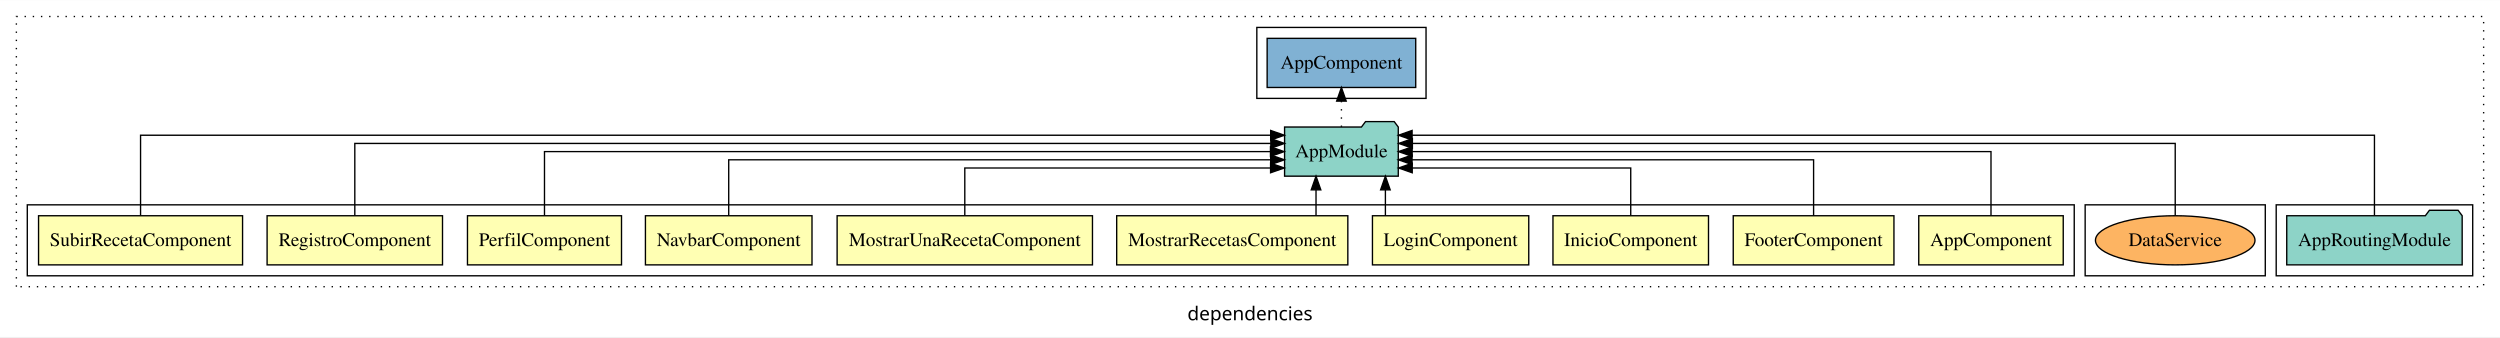
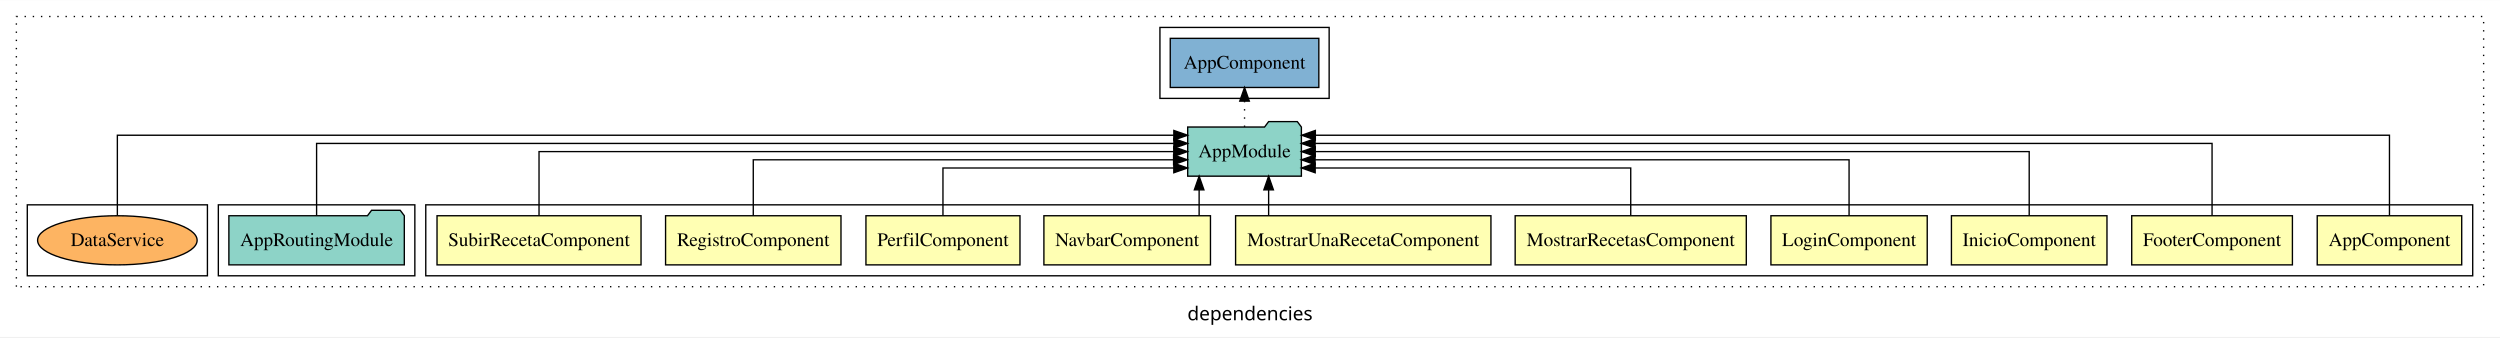
<svg xmlns="http://www.w3.org/2000/svg" width="1832pt" height="247pt" viewBox="0.00 0.00 1832.00 246.80">
  <g id="graph0" class="graph" transform="scale(1 1) rotate(0) translate(4 242.8)">
    <polygon fill="white" stroke="transparent" points="-4,4 -4,-242.8 1828,-242.8 1828,4 -4,4" />
    <text text-anchor="middle" x="912" y="-8.2" font-family="sans-serif" font-size="14.00">dependencies</text>
    <g id="clust1" class="cluster">
      <polygon fill="none" stroke="black" stroke-dasharray="1,5" points="8,-32.8 8,-230.8 1816,-230.8 1816,-32.8 8,-32.8" />
    </g>
+     <g id="clust2" class="cluster">
+       <polygon fill="none" stroke="black" points="308,-40.8 308,-92.8 1808,-92.8 1808,-40.8 308,-40.8" />
+     </g>
    <g id="clust13" class="cluster">
-       <polygon fill="none" stroke="black" points="1664,-40.8 1664,-92.8 1808,-92.8 1808,-40.8 1664,-40.8" />
+       <polygon fill="none" stroke="black" points="156,-40.8 156,-92.8 300,-92.8 300,-40.8 156,-40.8" />
+     </g>
+     <g id="clust15" class="cluster">
+       <polygon fill="none" stroke="black" points="846,-170.8 846,-222.8 970,-222.8 970,-170.8 846,-170.8" />
    </g>
    <g id="clust16" class="cluster">
-       <polygon fill="none" stroke="black" points="1524,-40.8 1524,-92.8 1656,-92.8 1656,-40.8 1524,-40.8" />
-     </g>
-     <g id="clust2" class="cluster">
-       <polygon fill="none" stroke="black" points="16,-40.8 16,-92.8 1516,-92.8 1516,-40.8 16,-40.8" />
-     </g>
-     <g id="clust15" class="cluster">
-       <polygon fill="none" stroke="black" points="917,-170.8 917,-222.8 1041,-222.8 1041,-170.8 917,-170.8" />
+       <polygon fill="none" stroke="black" points="16,-40.8 16,-92.8 148,-92.8 148,-40.8 16,-40.8" />
    </g>
    <g id="node1" class="node">
-       <polygon fill="#ffffb3" stroke="black" points="1507.94,-84.8 1402.06,-84.8 1402.06,-48.8 1507.94,-48.8 1507.94,-84.8" />
-       <text text-anchor="middle" x="1455" y="-62.6" font-family="Times,serif" font-size="14.00">AppComponent</text>
+       <polygon fill="#ffffb3" stroke="black" points="1799.94,-84.8 1694.06,-84.8 1694.06,-48.8 1799.94,-48.8 1799.94,-84.8" />
+       <text text-anchor="middle" x="1747" y="-62.6" font-family="Times,serif" font-size="14.00">AppComponent</text>
    </g>
    <g id="node11" class="node">
-       <polygon fill="#8dd3c7" stroke="black" points="1020.66,-149.8 1017.66,-153.8 996.66,-153.8 993.66,-149.8 937.34,-149.8 937.34,-113.8 1020.66,-113.8 1020.66,-149.8" />
-       <text text-anchor="middle" x="979" y="-127.6" font-family="Times,serif" font-size="14.00">AppModule</text>
+       <polygon fill="#8dd3c7" stroke="black" points="949.66,-149.8 946.66,-153.8 925.66,-153.8 922.66,-149.8 866.34,-149.8 866.34,-113.8 949.66,-113.8 949.66,-149.8" />
+       <text text-anchor="middle" x="908" y="-127.6" font-family="Times,serif" font-size="14.00">AppModule</text>
    </g>
    <g id="edge1" class="edge">
-       <path fill="none" stroke="black" d="M1455,-84.91C1455,-104.14 1455,-131.8 1455,-131.8 1455,-131.8 1030.82,-131.8 1030.82,-131.8" />
-       <polygon fill="black" stroke="black" points="1030.82,-128.3 1020.82,-131.8 1030.82,-135.3 1030.82,-128.3" />
+       <path fill="none" stroke="black" d="M1747,-85.05C1747,-107.82 1747,-143.8 1747,-143.8 1747,-143.8 959.89,-143.8 959.89,-143.8" />
+       <polygon fill="black" stroke="black" points="959.89,-140.3 949.89,-143.8 959.89,-147.3 959.89,-140.3" />
    </g>
    <g id="node2" class="node">
-       <polygon fill="#ffffb3" stroke="black" points="1383.88,-84.8 1266.12,-84.8 1266.12,-48.8 1383.88,-48.8 1383.88,-84.8" />
-       <text text-anchor="middle" x="1325" y="-62.6" font-family="Times,serif" font-size="14.00">FooterComponent</text>
+       <polygon fill="#ffffb3" stroke="black" points="1675.88,-84.8 1558.12,-84.8 1558.12,-48.8 1675.88,-48.8 1675.88,-84.8" />
+       <text text-anchor="middle" x="1617" y="-62.6" font-family="Times,serif" font-size="14.00">FooterComponent</text>
    </g>
    <g id="edge2" class="edge">
-       <path fill="none" stroke="black" d="M1325,-84.82C1325,-102.17 1325,-125.8 1325,-125.8 1325,-125.8 1030.74,-125.8 1030.74,-125.8" />
-       <polygon fill="black" stroke="black" points="1030.74,-122.3 1020.74,-125.8 1030.74,-129.3 1030.74,-122.3" />
+       <path fill="none" stroke="black" d="M1617,-85.08C1617,-106.12 1617,-137.8 1617,-137.8 1617,-137.8 959.7,-137.8 959.7,-137.8" />
+       <polygon fill="black" stroke="black" points="959.7,-134.3 949.7,-137.8 959.7,-141.3 959.7,-134.3" />
    </g>
    <g id="node3" class="node">
-       <polygon fill="#ffffb3" stroke="black" points="1247.99,-84.8 1134.01,-84.8 1134.01,-48.8 1247.99,-48.8 1247.99,-84.8" />
-       <text text-anchor="middle" x="1191" y="-62.6" font-family="Times,serif" font-size="14.00">InicioComponent</text>
+       <polygon fill="#ffffb3" stroke="black" points="1539.99,-84.8 1426.01,-84.8 1426.01,-48.8 1539.99,-48.8 1539.99,-84.8" />
+       <text text-anchor="middle" x="1483" y="-62.6" font-family="Times,serif" font-size="14.00">InicioComponent</text>
    </g>
    <g id="edge3" class="edge">
-       <path fill="none" stroke="black" d="M1191,-85.04C1191,-100.37 1191,-119.8 1191,-119.8 1191,-119.8 1030.88,-119.8 1030.88,-119.8" />
-       <polygon fill="black" stroke="black" points="1030.88,-116.3 1020.88,-119.8 1030.88,-123.3 1030.88,-116.3" />
+       <path fill="none" stroke="black" d="M1483,-84.91C1483,-104.14 1483,-131.8 1483,-131.8 1483,-131.8 959.82,-131.8 959.82,-131.8" />
+       <polygon fill="black" stroke="black" points="959.82,-128.3 949.82,-131.8 959.82,-135.3 959.82,-128.3" />
    </g>
    <g id="node4" class="node">
-       <polygon fill="#ffffb3" stroke="black" points="1116.27,-84.8 1001.73,-84.8 1001.73,-48.8 1116.27,-48.8 1116.27,-84.8" />
-       <text text-anchor="middle" x="1059" y="-62.6" font-family="Times,serif" font-size="14.00">LoginComponent</text>
+       <polygon fill="#ffffb3" stroke="black" points="1408.27,-84.8 1293.73,-84.8 1293.73,-48.8 1408.27,-48.8 1408.27,-84.8" />
+       <text text-anchor="middle" x="1351" y="-62.6" font-family="Times,serif" font-size="14.00">LoginComponent</text>
    </g>
    <g id="edge4" class="edge">
-       <path fill="none" stroke="black" d="M1011.22,-84.91C1011.22,-84.91 1011.22,-103.79 1011.22,-103.79" />
-       <polygon fill="black" stroke="black" points="1007.72,-103.79 1011.22,-113.79 1014.72,-103.79 1007.72,-103.79" />
+       <path fill="none" stroke="black" d="M1351,-84.82C1351,-102.17 1351,-125.8 1351,-125.8 1351,-125.8 959.68,-125.8 959.68,-125.8" />
+       <polygon fill="black" stroke="black" points="959.68,-122.3 949.68,-125.8 959.68,-129.3 959.68,-122.3" />
    </g>
    <g id="node5" class="node">
-       <polygon fill="#ffffb3" stroke="black" points="983.69,-84.8 814.31,-84.8 814.31,-48.8 983.69,-48.8 983.69,-84.8" />
-       <text text-anchor="middle" x="899" y="-62.6" font-family="Times,serif" font-size="14.00">MostrarRecetasComponent</text>
+       <polygon fill="#ffffb3" stroke="black" points="1275.69,-84.8 1106.31,-84.8 1106.31,-48.8 1275.69,-48.8 1275.69,-84.8" />
+       <text text-anchor="middle" x="1191" y="-62.6" font-family="Times,serif" font-size="14.00">MostrarRecetasComponent</text>
    </g>
    <g id="edge5" class="edge">
-       <path fill="none" stroke="black" d="M960.38,-84.91C960.38,-84.91 960.38,-103.79 960.38,-103.79" />
-       <polygon fill="black" stroke="black" points="956.88,-103.79 960.38,-113.79 963.88,-103.79 956.88,-103.79" />
+       <path fill="none" stroke="black" d="M1191,-85.04C1191,-100.37 1191,-119.8 1191,-119.8 1191,-119.8 959.76,-119.8 959.76,-119.8" />
+       <polygon fill="black" stroke="black" points="959.76,-116.3 949.76,-119.8 959.76,-123.3 959.76,-116.3" />
    </g>
    <g id="node6" class="node">
-       <polygon fill="#ffffb3" stroke="black" points="796.56,-84.8 609.44,-84.8 609.44,-48.8 796.56,-48.8 796.56,-84.8" />
-       <text text-anchor="middle" x="703" y="-62.6" font-family="Times,serif" font-size="14.00">MostrarUnaRecetaComponent</text>
+       <polygon fill="#ffffb3" stroke="black" points="1088.56,-84.8 901.44,-84.8 901.44,-48.8 1088.56,-48.8 1088.56,-84.8" />
+       <text text-anchor="middle" x="995" y="-62.6" font-family="Times,serif" font-size="14.00">MostrarUnaRecetaComponent</text>
    </g>
    <g id="edge6" class="edge">
-       <path fill="none" stroke="black" d="M703,-85.04C703,-100.37 703,-119.8 703,-119.8 703,-119.8 927.08,-119.8 927.08,-119.8" />
-       <polygon fill="black" stroke="black" points="927.08,-123.3 937.08,-119.8 927.08,-116.3 927.08,-123.3" />
+       <path fill="none" stroke="black" d="M925.65,-84.91C925.65,-84.91 925.65,-103.79 925.65,-103.79" />
+       <polygon fill="black" stroke="black" points="922.15,-103.79 925.65,-113.79 929.15,-103.79 922.15,-103.79" />
    </g>
    <g id="node7" class="node">
-       <polygon fill="#ffffb3" stroke="black" points="591.03,-84.8 468.97,-84.8 468.97,-48.8 591.03,-48.8 591.03,-84.8" />
-       <text text-anchor="middle" x="530" y="-62.6" font-family="Times,serif" font-size="14.00">NavbarComponent</text>
+       <polygon fill="#ffffb3" stroke="black" points="883.03,-84.8 760.97,-84.8 760.97,-48.8 883.03,-48.8 883.03,-84.8" />
+       <text text-anchor="middle" x="822" y="-62.6" font-family="Times,serif" font-size="14.00">NavbarComponent</text>
    </g>
    <g id="edge7" class="edge">
-       <path fill="none" stroke="black" d="M530,-84.82C530,-102.17 530,-125.8 530,-125.8 530,-125.8 927.16,-125.8 927.16,-125.8" />
-       <polygon fill="black" stroke="black" points="927.16,-129.3 937.16,-125.8 927.16,-122.3 927.16,-129.3" />
+       <path fill="none" stroke="black" d="M874.72,-84.91C874.72,-84.91 874.72,-103.79 874.72,-103.79" />
+       <polygon fill="black" stroke="black" points="871.22,-103.79 874.72,-113.79 878.22,-103.79 871.22,-103.79" />
    </g>
    <g id="node8" class="node">
-       <polygon fill="#ffffb3" stroke="black" points="451.44,-84.8 338.56,-84.8 338.56,-48.8 451.44,-48.8 451.44,-84.8" />
-       <text text-anchor="middle" x="395" y="-62.6" font-family="Times,serif" font-size="14.00">PerfilComponent</text>
+       <polygon fill="#ffffb3" stroke="black" points="743.44,-84.8 630.56,-84.8 630.56,-48.8 743.44,-48.8 743.44,-84.8" />
+       <text text-anchor="middle" x="687" y="-62.6" font-family="Times,serif" font-size="14.00">PerfilComponent</text>
    </g>
    <g id="edge8" class="edge">
-       <path fill="none" stroke="black" d="M395,-84.91C395,-104.14 395,-131.8 395,-131.8 395,-131.8 927,-131.8 927,-131.8" />
-       <polygon fill="black" stroke="black" points="927,-135.3 937,-131.8 927,-128.3 927,-135.3" />
+       <path fill="none" stroke="black" d="M687,-85.04C687,-100.37 687,-119.8 687,-119.8 687,-119.8 856.17,-119.8 856.17,-119.8" />
+       <polygon fill="black" stroke="black" points="856.17,-123.3 866.17,-119.8 856.17,-116.3 856.17,-123.3" />
    </g>
    <g id="node9" class="node">
-       <polygon fill="#ffffb3" stroke="black" points="320.27,-84.8 191.73,-84.8 191.73,-48.8 320.27,-48.8 320.27,-84.8" />
-       <text text-anchor="middle" x="256" y="-62.6" font-family="Times,serif" font-size="14.00">RegistroComponent</text>
+       <polygon fill="#ffffb3" stroke="black" points="612.27,-84.8 483.73,-84.8 483.73,-48.8 612.27,-48.8 612.27,-84.8" />
+       <text text-anchor="middle" x="548" y="-62.6" font-family="Times,serif" font-size="14.00">RegistroComponent</text>
    </g>
    <g id="edge9" class="edge">
-       <path fill="none" stroke="black" d="M256,-85.08C256,-106.12 256,-137.8 256,-137.8 256,-137.8 927.27,-137.8 927.27,-137.8" />
-       <polygon fill="black" stroke="black" points="927.27,-141.3 937.27,-137.8 927.27,-134.3 927.27,-141.3" />
+       <path fill="none" stroke="black" d="M548,-84.82C548,-102.17 548,-125.8 548,-125.8 548,-125.8 856,-125.8 856,-125.8" />
+       <polygon fill="black" stroke="black" points="856,-129.3 866,-125.8 856,-122.3 856,-129.3" />
    </g>
    <g id="node10" class="node">
-       <polygon fill="#ffffb3" stroke="black" points="173.75,-84.8 24.25,-84.8 24.25,-48.8 173.75,-48.8 173.75,-84.8" />
-       <text text-anchor="middle" x="99" y="-62.6" font-family="Times,serif" font-size="14.00">SubirRecetaComponent</text>
+       <polygon fill="#ffffb3" stroke="black" points="465.75,-84.8 316.25,-84.8 316.25,-48.8 465.75,-48.8 465.75,-84.8" />
+       <text text-anchor="middle" x="391" y="-62.6" font-family="Times,serif" font-size="14.00">SubirRecetaComponent</text>
    </g>
    <g id="edge10" class="edge">
-       <path fill="none" stroke="black" d="M99,-85.05C99,-107.82 99,-143.8 99,-143.8 99,-143.8 927.15,-143.8 927.15,-143.8" />
-       <polygon fill="black" stroke="black" points="927.15,-147.3 937.15,-143.8 927.15,-140.3 927.15,-147.3" />
+       <path fill="none" stroke="black" d="M391,-84.91C391,-104.14 391,-131.8 391,-131.8 391,-131.8 856.13,-131.8 856.13,-131.8" />
+       <polygon fill="black" stroke="black" points="856.13,-135.3 866.13,-131.8 856.13,-128.3 856.13,-135.3" />
    </g>
    <g id="node13" class="node">
-       <polygon fill="#80b1d3" stroke="black" points="1033.44,-214.8 924.56,-214.8 924.56,-178.8 1033.44,-178.8 1033.44,-214.8" />
-       <text text-anchor="middle" x="979" y="-192.6" font-family="Times,serif" font-size="14.00">AppComponent </text>
+       <polygon fill="#80b1d3" stroke="black" points="962.44,-214.8 853.56,-214.8 853.56,-178.8 962.44,-178.8 962.44,-214.8" />
+       <text text-anchor="middle" x="908" y="-192.6" font-family="Times,serif" font-size="14.00">AppComponent </text>
    </g>
    <g id="edge12" class="edge">
-       <path fill="none" stroke="black" stroke-dasharray="1,5" d="M979,-149.91C979,-149.91 979,-168.79 979,-168.79" />
-       <polygon fill="black" stroke="black" points="975.5,-168.79 979,-178.79 982.5,-168.79 975.5,-168.79" />
+       <path fill="none" stroke="black" stroke-dasharray="1,5" d="M908,-149.91C908,-149.91 908,-168.79 908,-168.79" />
+       <polygon fill="black" stroke="black" points="904.5,-168.79 908,-178.79 911.5,-168.79 904.5,-168.79" />
    </g>
    <g id="node12" class="node">
-       <polygon fill="#8dd3c7" stroke="black" points="1800.28,-84.8 1797.28,-88.8 1776.28,-88.8 1773.28,-84.8 1671.72,-84.8 1671.72,-48.8 1800.28,-48.8 1800.28,-84.8" />
-       <text text-anchor="middle" x="1736" y="-62.6" font-family="Times,serif" font-size="14.00">AppRoutingModule</text>
+       <polygon fill="#8dd3c7" stroke="black" points="292.28,-84.8 289.28,-88.8 268.28,-88.8 265.28,-84.8 163.72,-84.8 163.72,-48.8 292.28,-48.8 292.28,-84.8" />
+       <text text-anchor="middle" x="228" y="-62.6" font-family="Times,serif" font-size="14.00">AppRoutingModule</text>
    </g>
    <g id="edge11" class="edge">
-       <path fill="none" stroke="black" d="M1736,-85.05C1736,-107.82 1736,-143.8 1736,-143.8 1736,-143.8 1030.78,-143.8 1030.78,-143.8" />
-       <polygon fill="black" stroke="black" points="1030.78,-140.3 1020.78,-143.8 1030.78,-147.3 1030.78,-140.3" />
+       <path fill="none" stroke="black" d="M228,-85.08C228,-106.12 228,-137.8 228,-137.8 228,-137.8 856.23,-137.8 856.23,-137.8" />
+       <polygon fill="black" stroke="black" points="856.23,-141.3 866.23,-137.8 856.23,-134.3 856.23,-141.3" />
    </g>
    <g id="node14" class="node">
-       <ellipse fill="#fdb462" stroke="black" cx="1590" cy="-66.8" rx="58.45" ry="18" />
-       <text text-anchor="middle" x="1590" y="-62.6" font-family="Times,serif" font-size="14.00">DataService</text>
+       <ellipse fill="#fdb462" stroke="black" cx="82" cy="-66.8" rx="58.45" ry="18" />
+       <text text-anchor="middle" x="82" y="-62.6" font-family="Times,serif" font-size="14.00">DataService</text>
    </g>
    <g id="edge13" class="edge">
-       <path fill="none" stroke="black" d="M1590,-85.08C1590,-106.12 1590,-137.8 1590,-137.8 1590,-137.8 1031,-137.8 1031,-137.8" />
-       <polygon fill="black" stroke="black" points="1031,-134.3 1021,-137.8 1031,-141.3 1031,-134.3" />
+       <path fill="none" stroke="black" d="M82,-85.05C82,-107.82 82,-143.8 82,-143.8 82,-143.8 856.19,-143.8 856.19,-143.8" />
+       <polygon fill="black" stroke="black" points="856.19,-147.3 866.19,-143.8 856.19,-140.3 856.19,-147.3" />
    </g>
  </g>
</svg>
